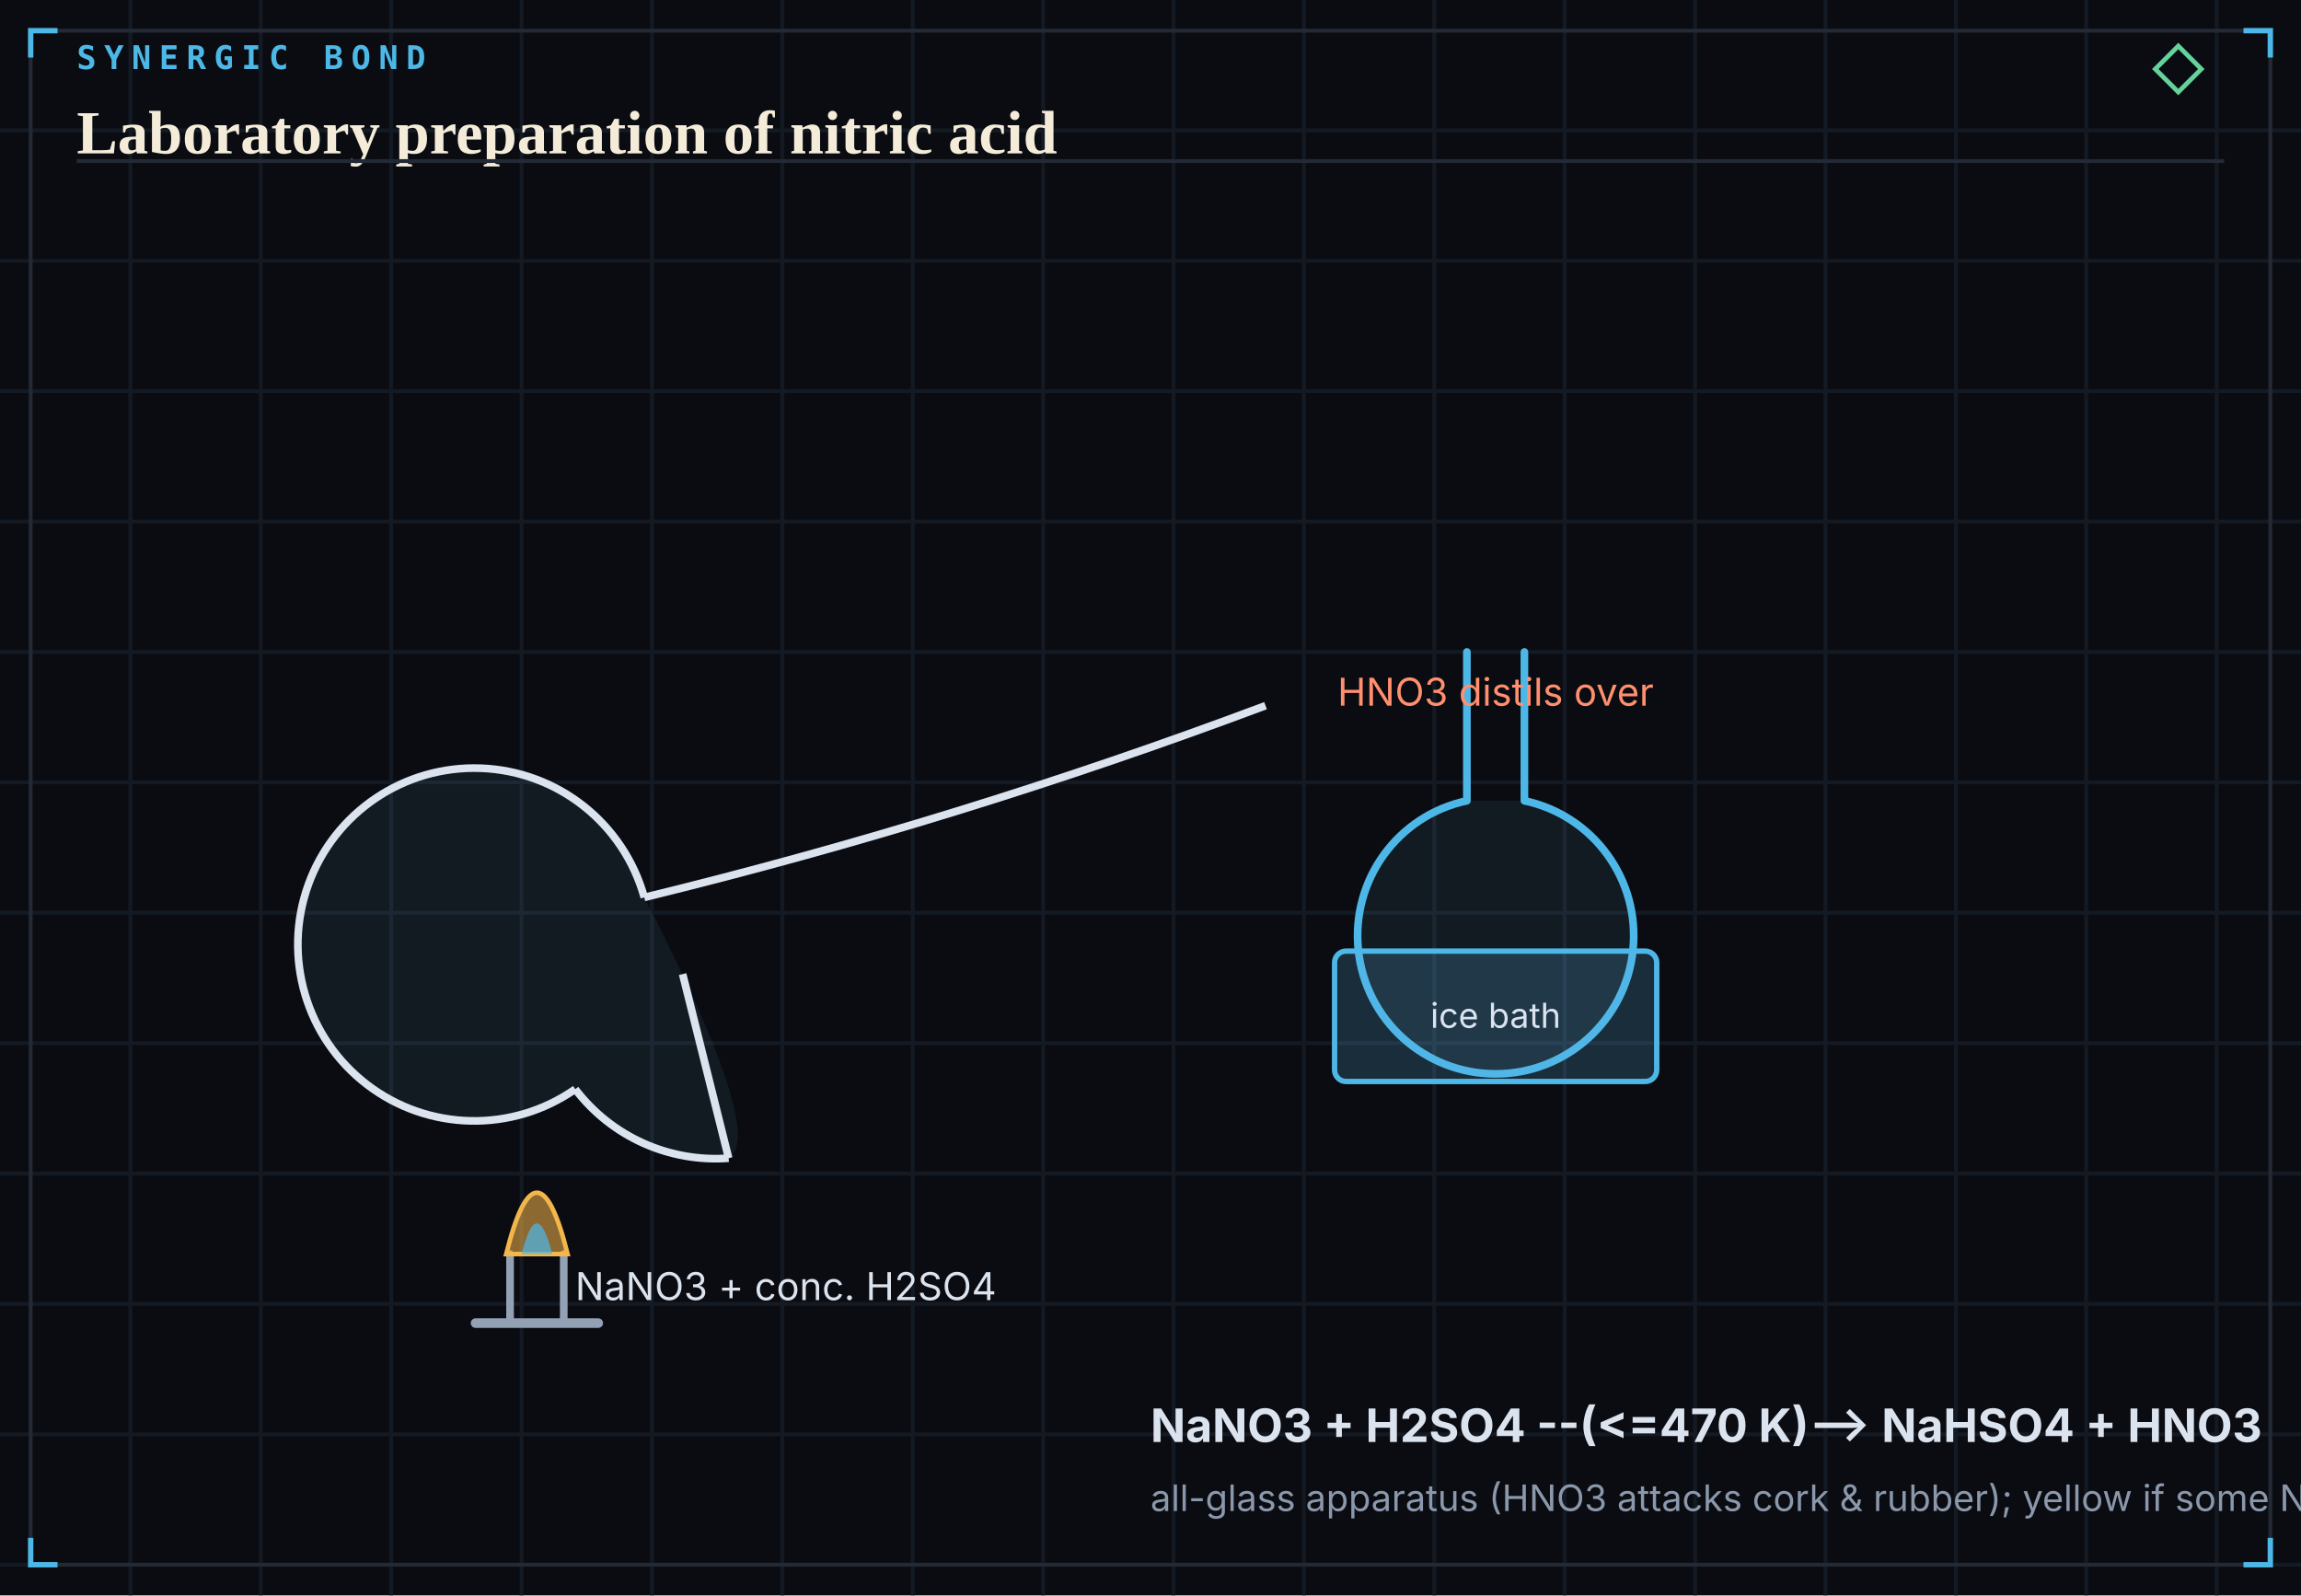
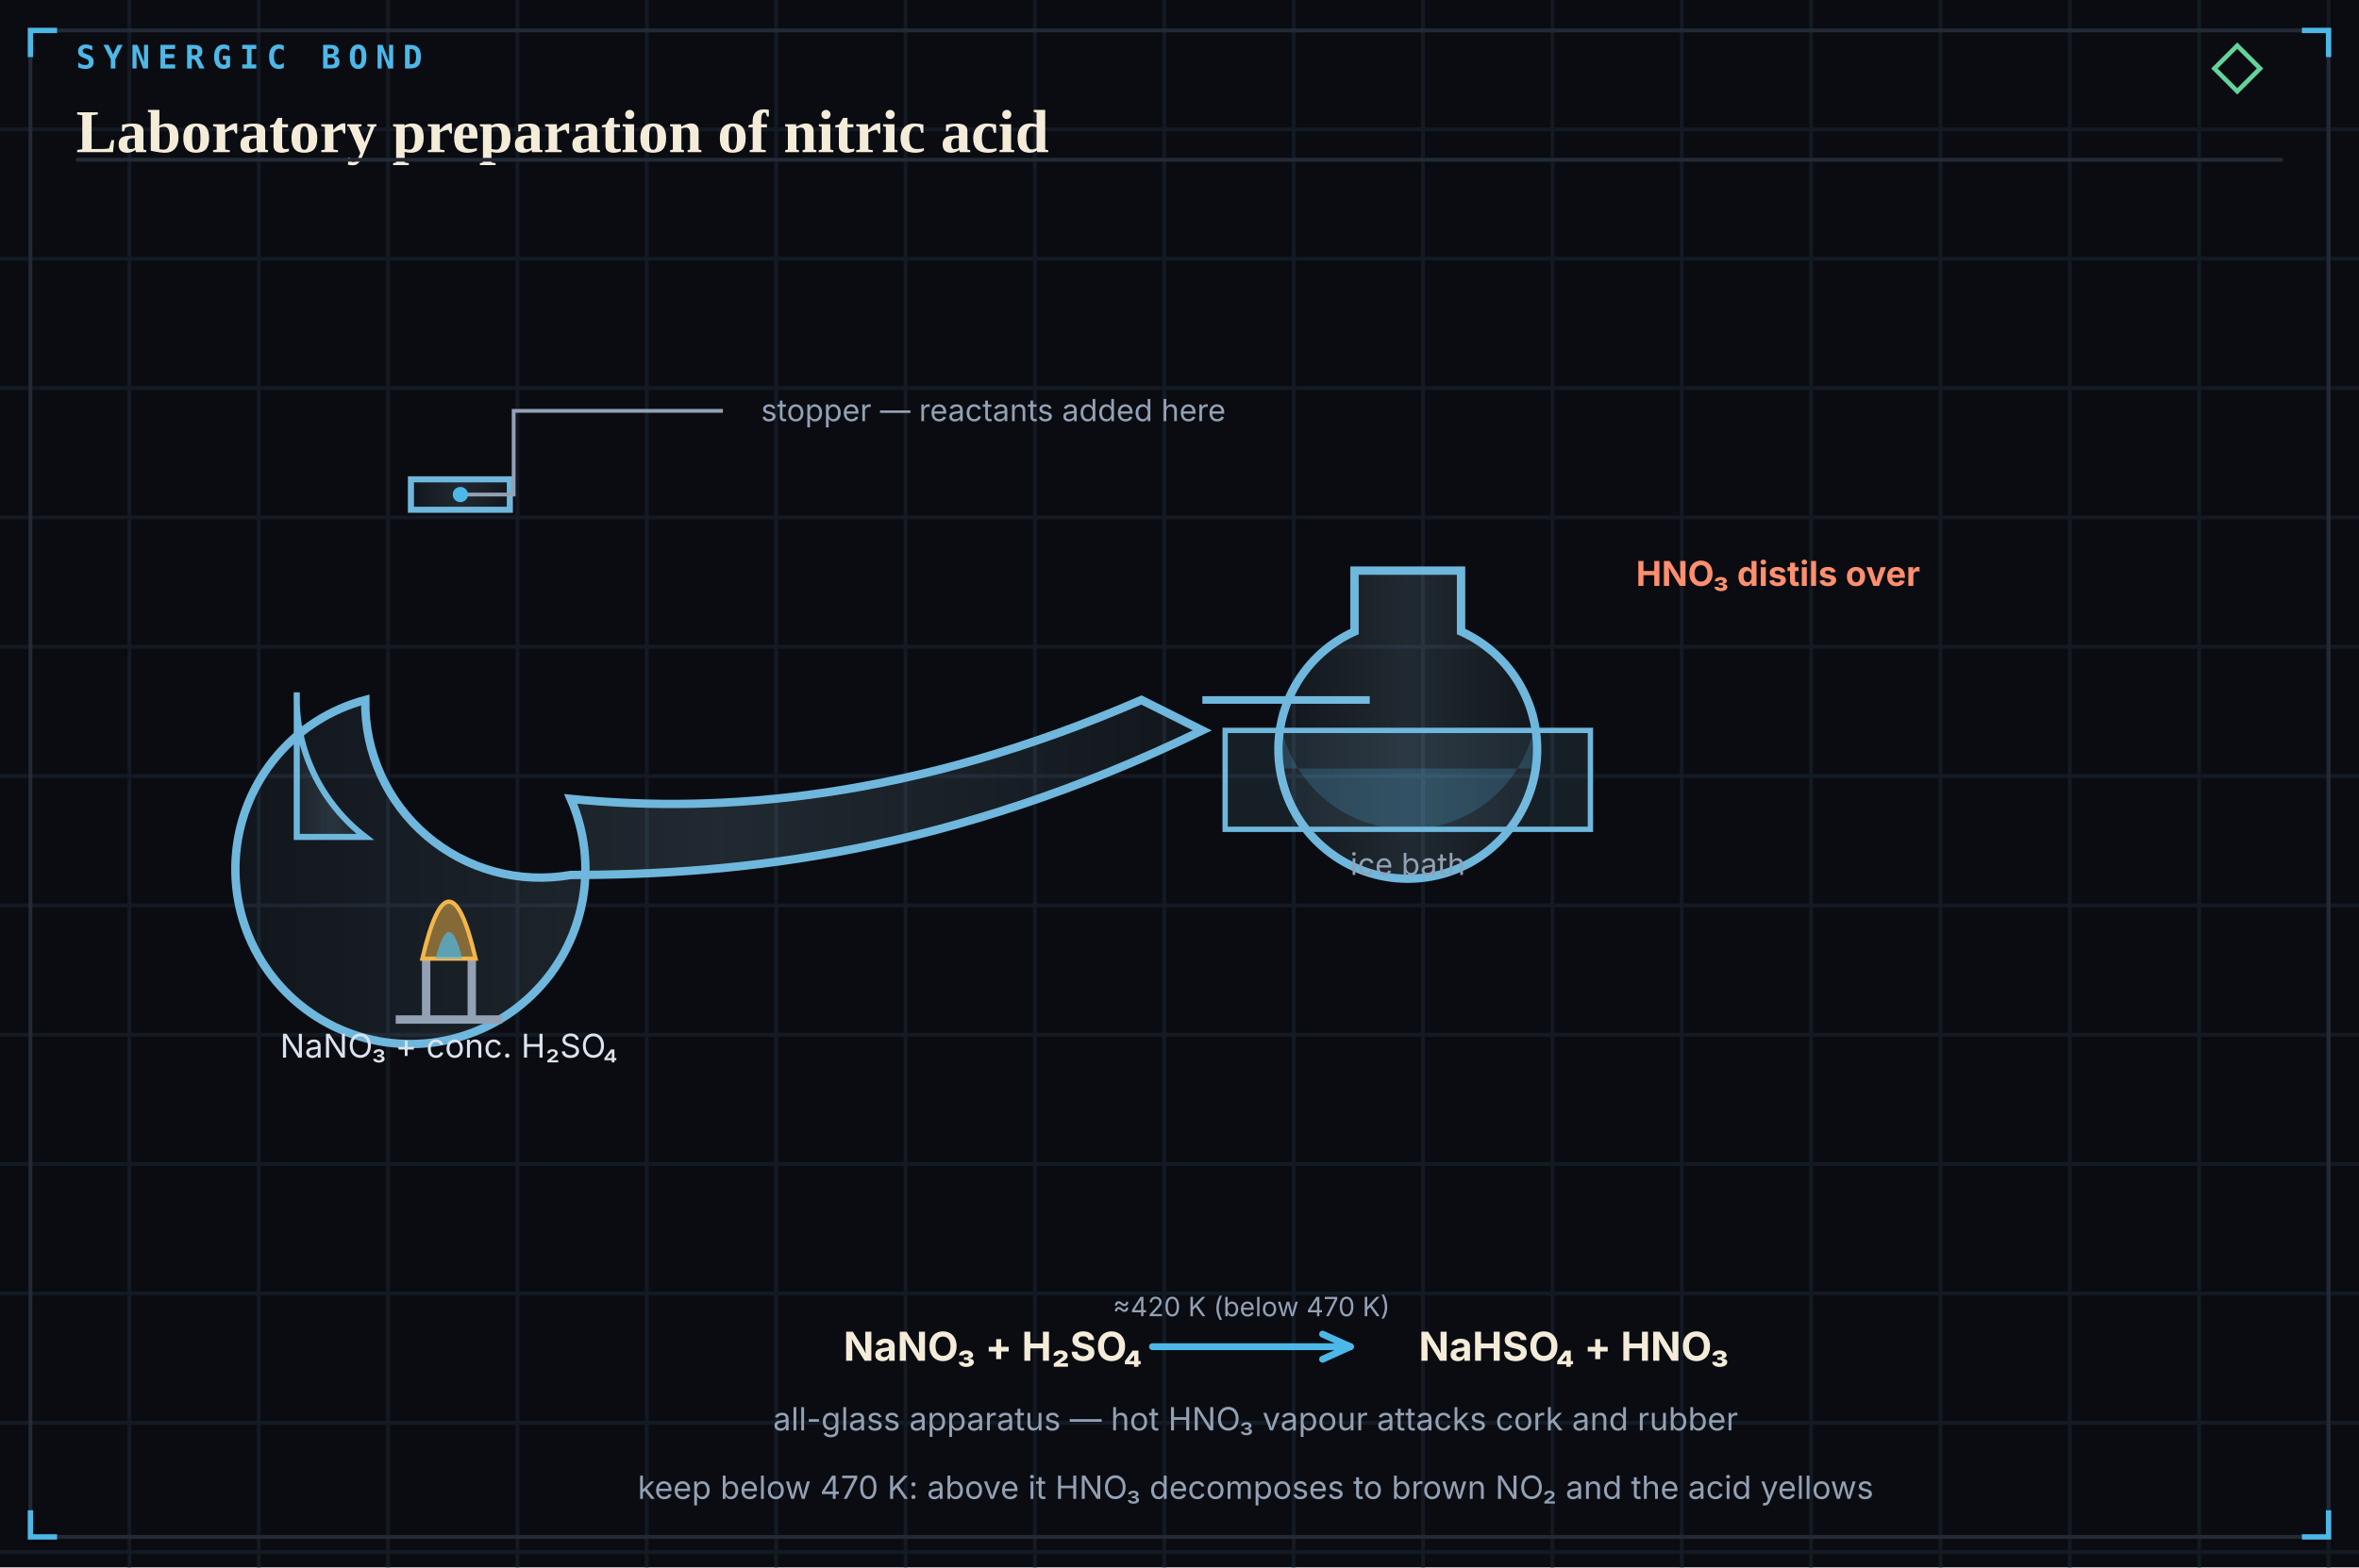
- <svg xmlns="http://www.w3.org/2000/svg" width="600" height="416" viewBox="0 0 600 416" font-family="'Inter','Helvetica Neue',Arial,'DejaVu Sans',sans-serif">
-   <rect width="600" height="416" fill="#0a0c11" />
+ <svg xmlns="http://www.w3.org/2000/svg" width="620" height="412" viewBox="0 0 620 412" font-family="'Inter','Helvetica Neue',Arial,'DejaVu Sans',sans-serif">
+   <defs>
+     <linearGradient id="hno3" x1="0" y1="0" x2="1" y2="0">
+       <stop offset="0" stop-color="#a9dcf5" stop-opacity="0.05" />
+       <stop offset="0.5" stop-color="#a9dcf5" stop-opacity="0.14" />
+       <stop offset="1" stop-color="#a9dcf5" stop-opacity="0.05" />
+     </linearGradient>
+   </defs>
+   <rect width="620" height="412" fill="#0a0c11" />
  <g stroke="#141a24" stroke-width="1">
-     <line x1="34" y1="0" x2="34" y2="416" />
-     <line x1="68" y1="0" x2="68" y2="416" />
-     <line x1="102" y1="0" x2="102" y2="416" />
-     <line x1="136" y1="0" x2="136" y2="416" />
-     <line x1="170" y1="0" x2="170" y2="416" />
-     <line x1="204" y1="0" x2="204" y2="416" />
-     <line x1="238" y1="0" x2="238" y2="416" />
-     <line x1="272" y1="0" x2="272" y2="416" />
-     <line x1="306" y1="0" x2="306" y2="416" />
-     <line x1="340" y1="0" x2="340" y2="416" />
-     <line x1="374" y1="0" x2="374" y2="416" />
-     <line x1="408" y1="0" x2="408" y2="416" />
-     <line x1="442" y1="0" x2="442" y2="416" />
-     <line x1="476" y1="0" x2="476" y2="416" />
-     <line x1="510" y1="0" x2="510" y2="416" />
-     <line x1="544" y1="0" x2="544" y2="416" />
-     <line x1="578" y1="0" x2="578" y2="416" />
-     <line x1="0" y1="34" x2="600" y2="34" />
-     <line x1="0" y1="68" x2="600" y2="68" />
-     <line x1="0" y1="102" x2="600" y2="102" />
-     <line x1="0" y1="136" x2="600" y2="136" />
-     <line x1="0" y1="170" x2="600" y2="170" />
-     <line x1="0" y1="204" x2="600" y2="204" />
-     <line x1="0" y1="238" x2="600" y2="238" />
-     <line x1="0" y1="272" x2="600" y2="272" />
-     <line x1="0" y1="306" x2="600" y2="306" />
-     <line x1="0" y1="340" x2="600" y2="340" />
-     <line x1="0" y1="374" x2="600" y2="374" />
-     <line x1="0" y1="408" x2="600" y2="408" />
+     <line x1="34" y1="0" x2="34" y2="412" />
+     <line x1="68" y1="0" x2="68" y2="412" />
+     <line x1="102" y1="0" x2="102" y2="412" />
+     <line x1="136" y1="0" x2="136" y2="412" />
+     <line x1="170" y1="0" x2="170" y2="412" />
+     <line x1="204" y1="0" x2="204" y2="412" />
+     <line x1="238" y1="0" x2="238" y2="412" />
+     <line x1="272" y1="0" x2="272" y2="412" />
+     <line x1="306" y1="0" x2="306" y2="412" />
+     <line x1="340" y1="0" x2="340" y2="412" />
+     <line x1="374" y1="0" x2="374" y2="412" />
+     <line x1="408" y1="0" x2="408" y2="412" />
+     <line x1="442" y1="0" x2="442" y2="412" />
+     <line x1="476" y1="0" x2="476" y2="412" />
+     <line x1="510" y1="0" x2="510" y2="412" />
+     <line x1="544" y1="0" x2="544" y2="412" />
+     <line x1="578" y1="0" x2="578" y2="412" />
+     <line x1="612" y1="0" x2="612" y2="412" />
+     <line x1="0" y1="34" x2="620" y2="34" />
+     <line x1="0" y1="68" x2="620" y2="68" />
+     <line x1="0" y1="102" x2="620" y2="102" />
+     <line x1="0" y1="136" x2="620" y2="136" />
+     <line x1="0" y1="170" x2="620" y2="170" />
+     <line x1="0" y1="204" x2="620" y2="204" />
+     <line x1="0" y1="238" x2="620" y2="238" />
+     <line x1="0" y1="272" x2="620" y2="272" />
+     <line x1="0" y1="306" x2="620" y2="306" />
+     <line x1="0" y1="340" x2="620" y2="340" />
+     <line x1="0" y1="374" x2="620" y2="374" />
+     <line x1="0" y1="408" x2="620" y2="408" />
  </g>
-   <rect x="8" y="8" width="584" height="400" fill="none" stroke="#232a36" stroke-width="1" />
+   <rect x="8" y="8" width="604" height="396" fill="none" stroke="#232a36" stroke-width="1" />
  <path d="M 8 15 L 8 8 L 15 8" stroke="#4db8e8" stroke-width="1.4" fill="none" />
-   <path d="M 592 15 L 592 8 L 585 8" stroke="#4db8e8" stroke-width="1.4" fill="none" />
-   <path d="M 8 401 L 8 408 L 15 408" stroke="#4db8e8" stroke-width="1.4" fill="none" />
-   <path d="M 592 401 L 592 408 L 585 408" stroke="#4db8e8" stroke-width="1.4" fill="none" />
+   <path d="M 612 15 L 612 8 L 605 8" stroke="#4db8e8" stroke-width="1.4" fill="none" />
+   <path d="M 8 397 L 8 404 L 15 404" stroke="#4db8e8" stroke-width="1.4" fill="none" />
+   <path d="M 612 397 L 612 404 L 605 404" stroke="#4db8e8" stroke-width="1.4" fill="none" />
  <text x="20" y="18" font-size="8.5" font-weight="bold" fill="#4db8e8" text-anchor="start" font-family="'SF Mono','DejaVu Sans Mono',ui-monospace,Menlo,monospace" letter-spacing="0.24em">SYNERGIC BOND</text>
-   <path d="M 568 12 l 6 6 l -6 6 l -6 -6 z" fill="none" stroke="#63d39b" stroke-width="1.2" />
+   <path d="M 588 12 l 6 6 l -6 6 l -6 -6 z" fill="none" stroke="#63d39b" stroke-width="1.2" />
  <text x="20" y="40" font-size="16" font-weight="bold" fill="#f4ecd9" text-anchor="start" font-family="'Georgia','Times New Roman',serif">Laboratory preparation of nitric acid</text>
-   <line x1="20" y1="42" x2="580" y2="42" stroke="#232a36" stroke-width="1" />
+   <line x1="20" y1="42" x2="600" y2="42" stroke="#232a36" stroke-width="1" />
  <g transform="translate(0,34)">
-     <path d="M 150 250 A 46 46 0 1 1 168 200" fill="rgba(120,190,235,0.08)" stroke="#dbe3ef" stroke-width="2" stroke-linejoin="round" />
-     <path d="M 168 200 Q 250 180 330 150" fill="none" stroke="#dbe3ef" stroke-width="2" stroke-linejoin="round" />
-     <path d="M 150 250 A 46 46 0 0 0 190 268 Q 200 262 168 200" fill="rgba(120,190,235,0.08)" stroke="none" stroke-width="2" stroke-linejoin="round" />
-     <path d="M 150 250 A 46 46 0 0 0 190 268" fill="none" stroke="#dbe3ef" stroke-width="2" stroke-linejoin="round" />
-     <path d="M 190 268 L 178 220" fill="none" stroke="#dbe3ef" stroke-width="2" stroke-linejoin="round" />
-     <line x1="124.0" y1="311.0" x2="156.0" y2="311.0" stroke="#93a1b5" stroke-width="2.5" stroke-linecap="round" />
-     <line x1="133.0" y1="293.0" x2="133.0" y2="311.0" stroke="#93a1b5" stroke-width="2" stroke-linecap="round" />
-     <line x1="147.0" y1="293.0" x2="147.0" y2="311.0" stroke="#93a1b5" stroke-width="2" stroke-linecap="round" />
-     <path d="M 132 293 Q 140 261 148 293 Z" fill="#f3b64b" fill-opacity="0.55" stroke="#f3b64b" stroke-width="1.2" />
-     <path d="M 136 293 Q 140 277 144 293 Z" fill="#4db8e8" fill-opacity="0.7" stroke="none" />
-     <text x="150.0" y="305.0" font-size="10" font-weight="normal" fill="#dbe3ef" text-anchor="start">NaNO3  +  conc. H2SO4</text>
-     <path d="M 382.5 174.8 A 36 36 0 1 0 397.5 174.8" fill="rgba(120,190,235,0.08)" stroke="#4db8e8" stroke-width="2" stroke-linejoin="round" />
-     <line x1="382.5" y1="174.8" x2="382.5" y2="136.0" stroke="#4db8e8" stroke-width="2" stroke-linecap="round" />
-     <line x1="397.5" y1="174.8" x2="397.5" y2="136.0" stroke="#4db8e8" stroke-width="2" stroke-linecap="round" />
-     <rect x="348" y="214" width="84" height="34" rx="3" fill="rgba(90,175,225,0.20)" stroke="#4db8e8" stroke-width="1.4" />
-     <text x="390.0" y="234.0" font-size="9" font-weight="normal" fill="#dbe3ef" text-anchor="middle">ice bath</text>
-     <text x="390.0" y="150.0" font-size="10" font-weight="normal" fill="#ff8f6e" text-anchor="middle">HNO3 distils over</text>
-     <text x="300.0" y="342.0" font-size="12" font-weight="bold" fill="#dbe3ef" text-anchor="start">NaNO3 + H2SO4  --(&lt;=470 K)--&gt;  NaHSO4 + HNO3</text>
-     <text x="300.0" y="360.0" font-size="9.5" font-weight="normal" fill="#8b98ac" text-anchor="start">all-glass apparatus (HNO3 attacks cork &amp; rubber);  yellow if some NO2 dissolves</text>
+     <path d="M 96 150 A 46 46 0 1 0 150 176 L 150 176 C 190 180 240 176 300 150 L 316 158 C 250 190 195 196 150 196 A 46 46 0 0 1 96 150 Z" fill="url(#hno3)" stroke="#6fb7dc" stroke-width="2.2" />
+     <path d="M 78 148 A 46 46 0 0 0 96 186 L 78 186 Z" fill="url(#hno3)" stroke="#6fb7dc" stroke-width="1.6" />
+     <path d="M 108 100 h 26 v -8 h -26 z" fill="url(#hno3)" stroke="#6fb7dc" stroke-width="1.6" />
+     <path d="M 121.0 96.0 L 135.0 96.0 L 135.0 74.0 L 190.0 74.0" fill="none" stroke="#93a1b5" stroke-width="1" />
+     <circle cx="121.0" cy="96.0" r="2" fill="#4db8e8" />
+     <text x="200.0" y="76.7" font-size="8" font-weight="normal" fill="#93a1b5" text-anchor="start">stopper — reactants added here</text>
+     <path d="M 104 234 h 28 M 112 218 v 16 M 124 218 v 16" stroke="#93a1b5" stroke-width="2.2" />
+     <path d="M 111 218 Q 118 188 125 218 Z" fill="#f3b64b" fill-opacity="0.5" stroke="#f3b64b" stroke-width="1.1" />
+     <path d="M 114.5 218 Q 118 204 121.5 218 Z" fill="#4db8e8" fill-opacity="0.7" />
+     <text x="118.0" y="244.0" font-size="8.6" font-weight="normal" fill="#dbe3ef" text-anchor="middle">NaNO₃  +  conc. H₂SO₄</text>
+     <path d="M 316 150 L 360 150" fill="none" stroke="#6fb7dc" stroke-width="2" />
+     <path d="M 356 132 A 34 34 0 1 0 384 132 L 384 116 L 356 116 Z" fill="url(#hno3)" stroke="#6fb7dc" stroke-width="2.2" />
+     <path d="M 336 150 A 34 34 0 0 0 404 150 L 404 168 L 336 168 Z" fill="#4db8e8" fill-opacity="0.20" />
+     <path d="M 322 158 h 96 v 26 h -96 z" fill="rgba(140,200,235,0.10)" stroke="#6fb7dc" stroke-width="1.4" />
+     <text x="370.0" y="196.0" font-size="8" font-weight="normal" fill="#93a1b5" text-anchor="middle">ice bath</text>
+     <text x="430.0" y="120.0" font-size="9" font-weight="bold" fill="#ff8f6e" text-anchor="start">HNO₃ distils over</text>
+     <text x="221.7" y="323.7" font-size="10.5" font-weight="bold" fill="#f4ecd9" text-anchor="start">NaNO₃ + H₂SO₄</text>
+     <line x1="302.9" y1="320.0" x2="354.9" y2="320.0" stroke="#4db8e8" stroke-width="1.8" stroke-linecap="round" />
+     <line x1="354.9" y1="320.0" x2="347.6" y2="316.7" stroke="#4db8e8" stroke-width="1.8" stroke-linecap="round" />
+     <line x1="354.9" y1="320.0" x2="347.6" y2="323.3" stroke="#4db8e8" stroke-width="1.8" stroke-linecap="round" />
+     <text x="328.9" y="312.0" font-size="7.0" font-weight="normal" fill="#93a1b5" text-anchor="middle">≈420 K (below 470 K)</text>
+     <text x="372.9" y="323.7" font-size="10.5" font-weight="bold" fill="#f4ecd9" text-anchor="start">NaHSO₄ + HNO₃</text>
+     <text x="330.0" y="342.0" font-size="8.4" font-weight="normal" fill="#93a1b5" text-anchor="middle">all-glass apparatus — hot HNO₃ vapour attacks cork and rubber</text>
+     <text x="330.0" y="360.0" font-size="8.4" font-weight="normal" fill="#93a1b5" text-anchor="middle">keep below 470 K: above it HNO₃ decomposes to brown NO₂ and the acid yellows</text>
  </g>
</svg>
